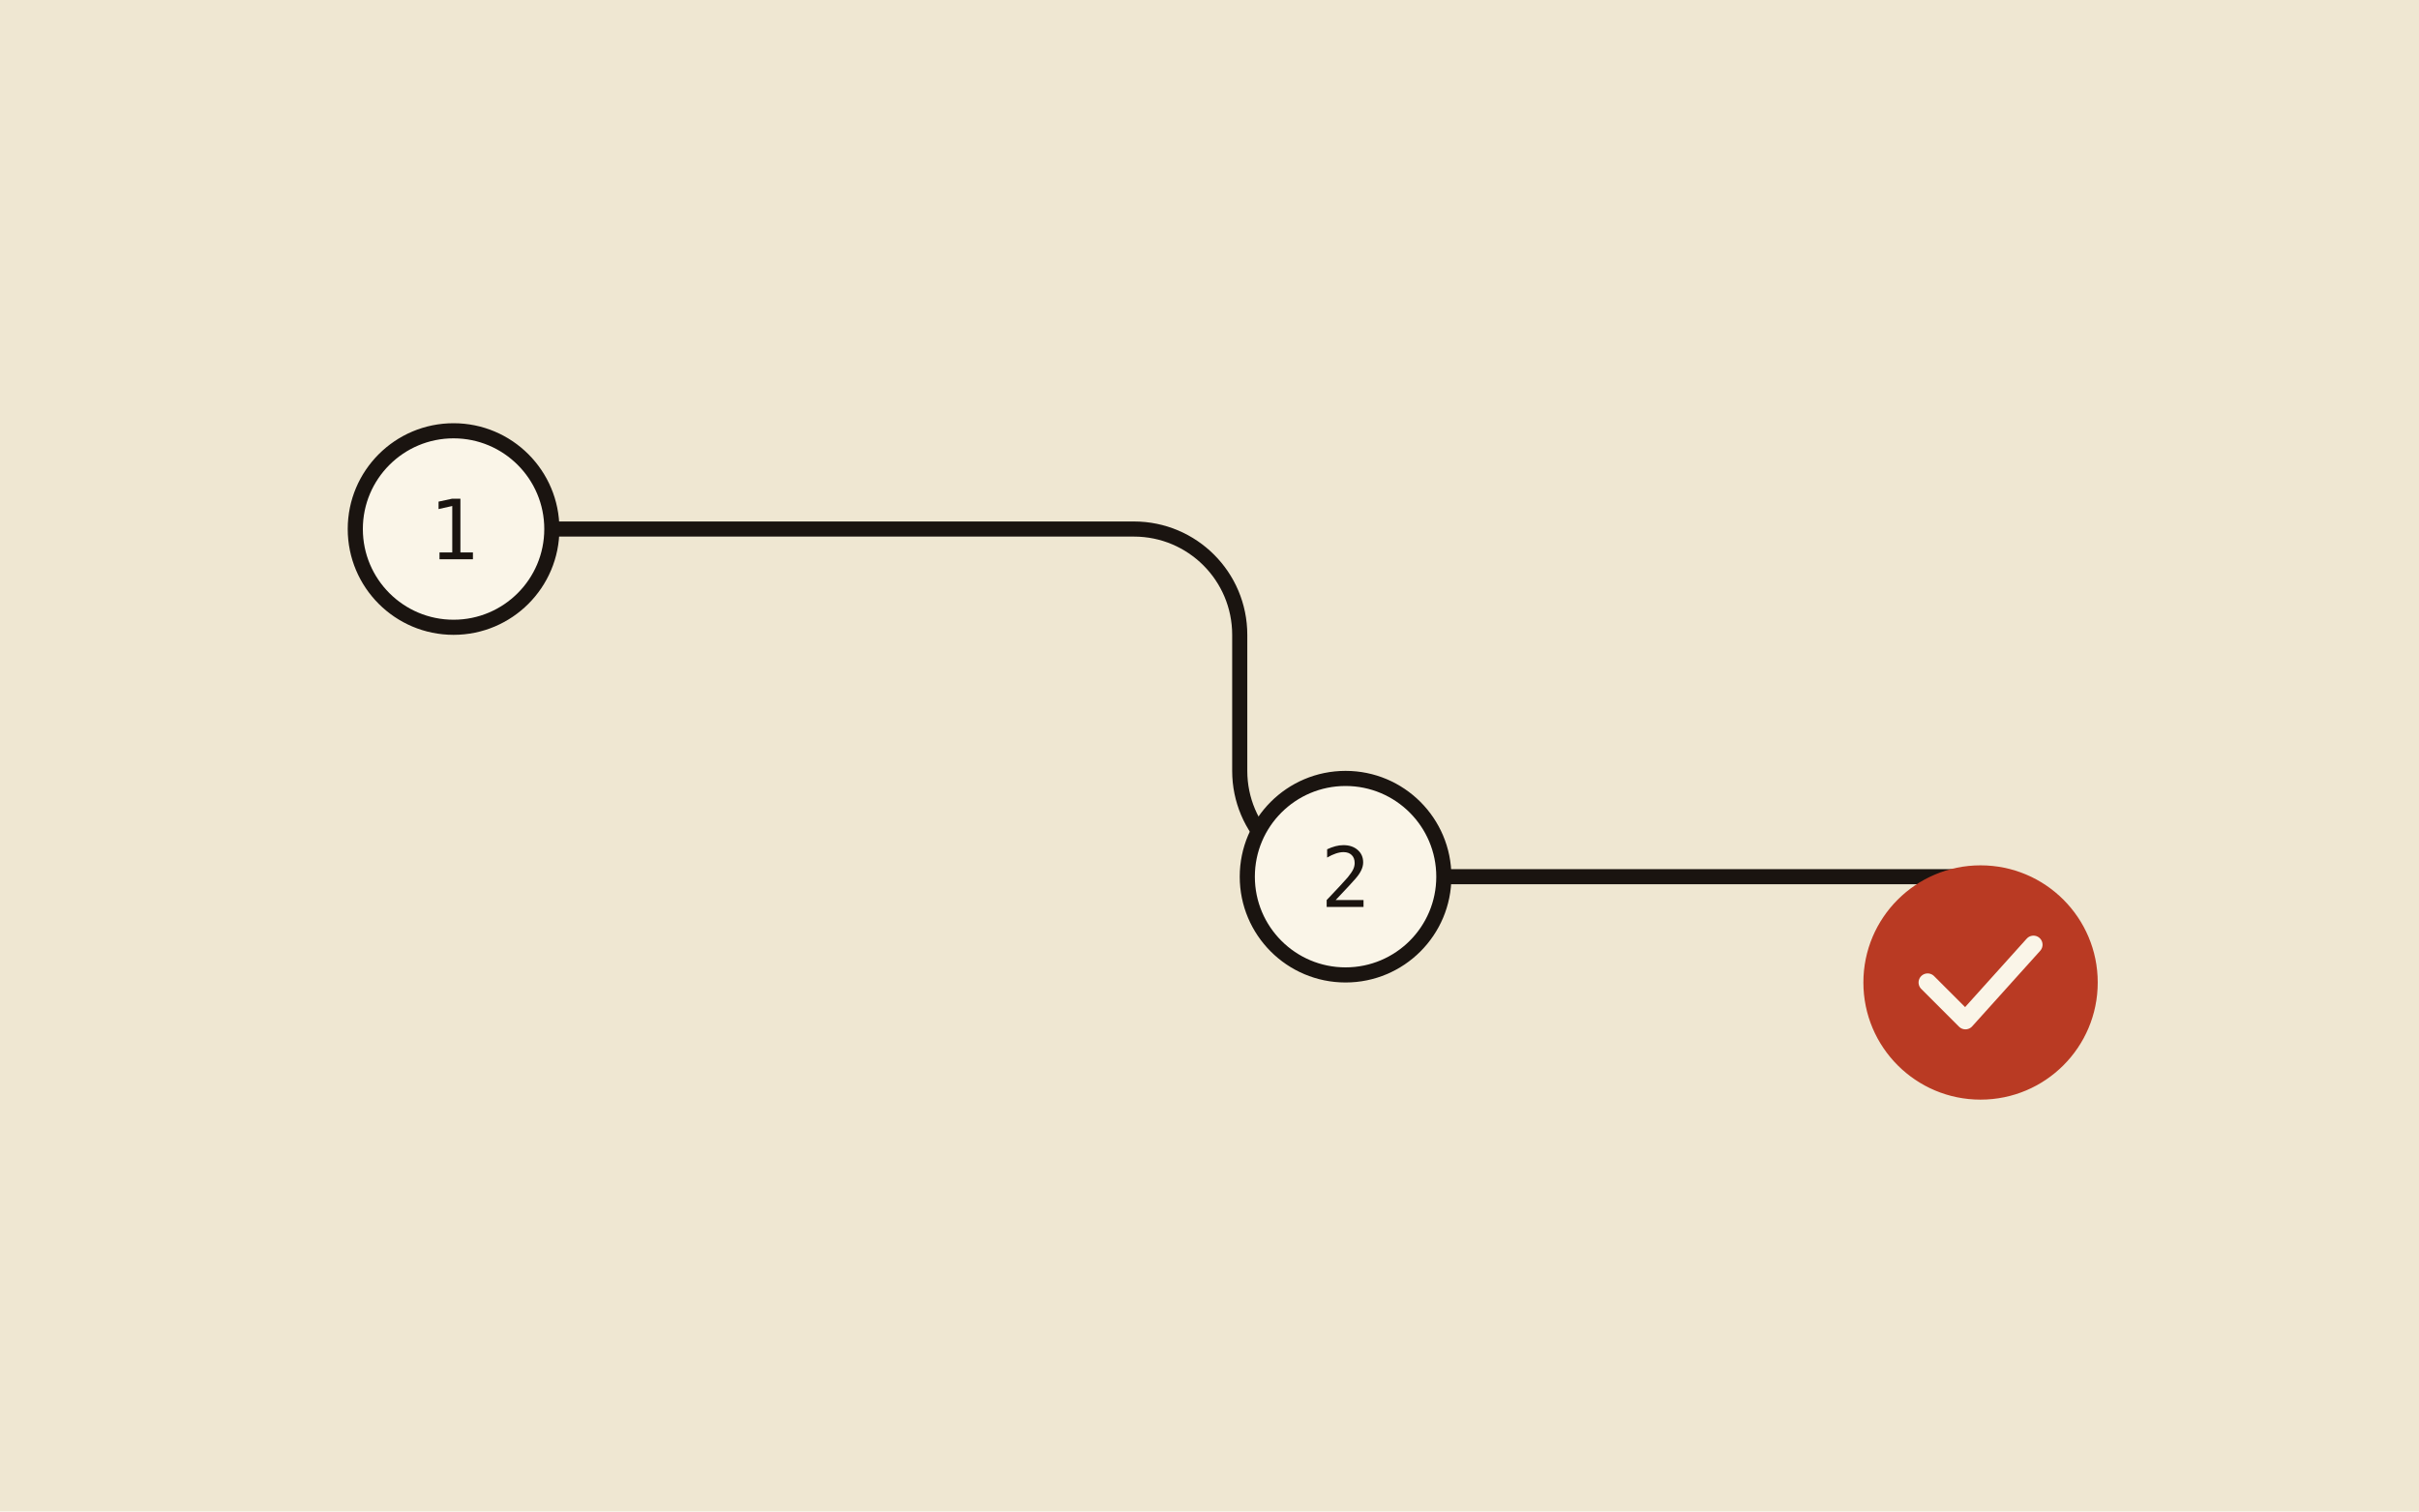
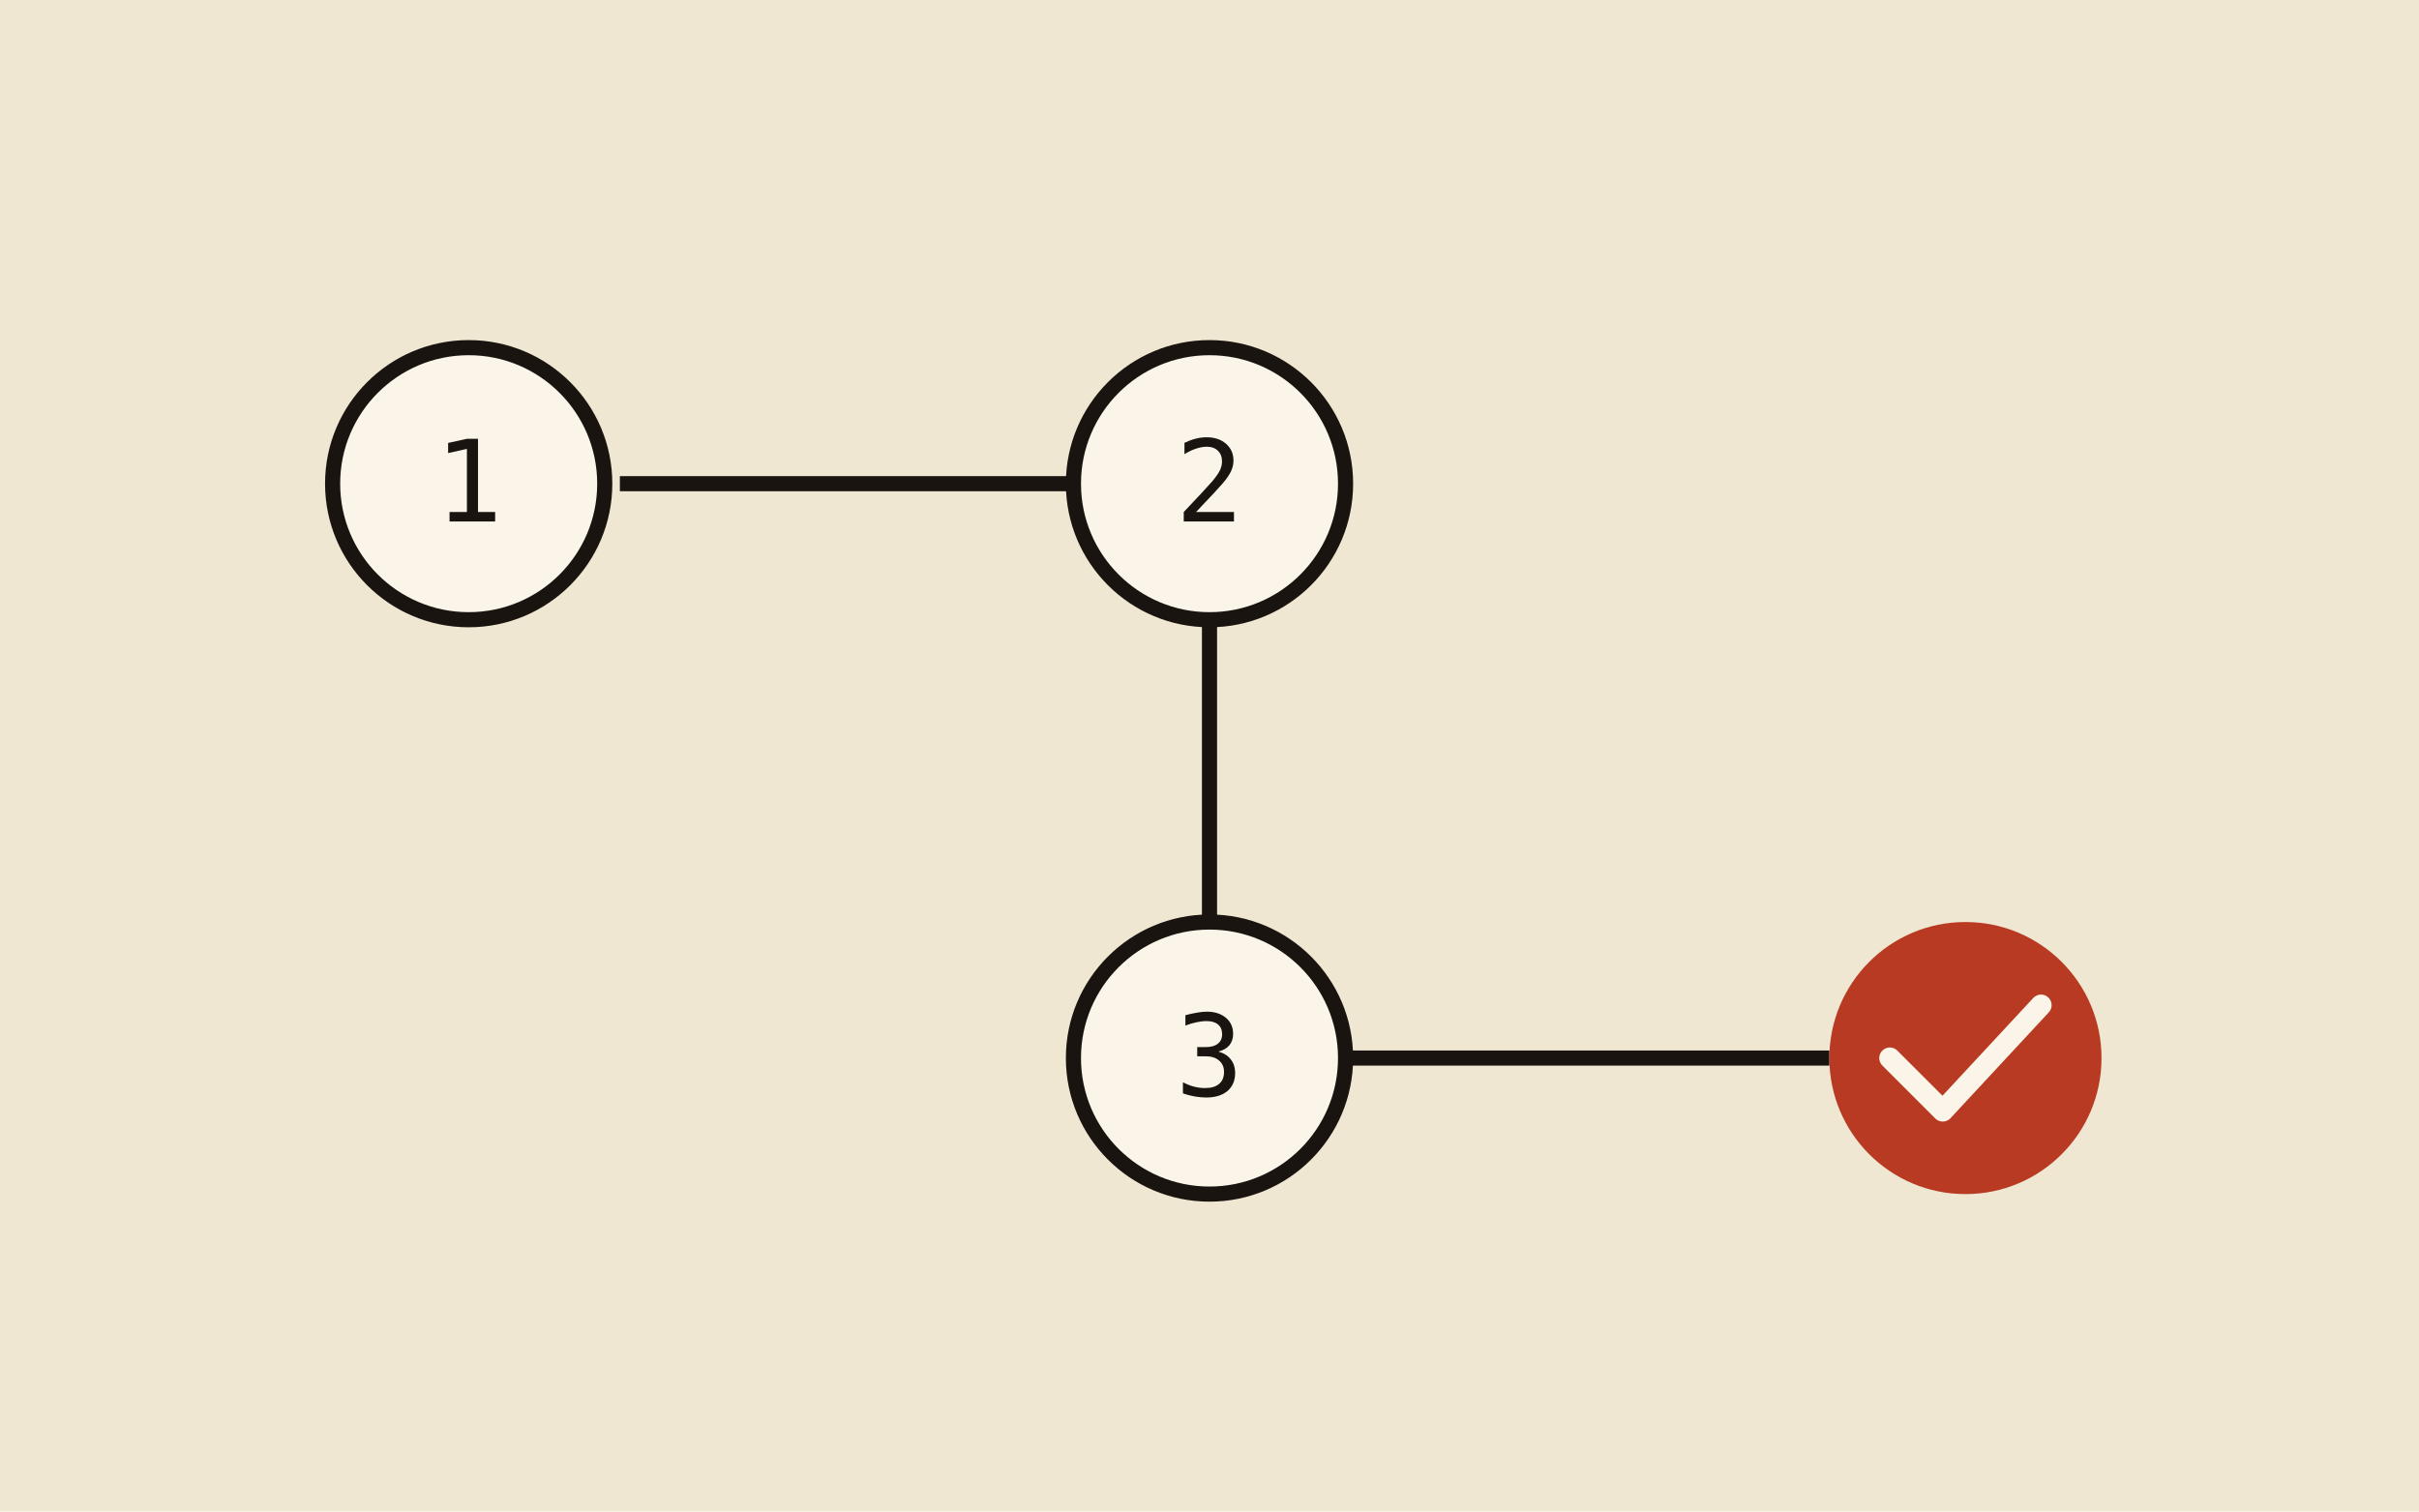
- <svg xmlns="http://www.w3.org/2000/svg" viewBox="0 0 320 200" role="img" aria-label="Illustration: a stepped onboarding path ending in a checkmark">
+ <svg xmlns="http://www.w3.org/2000/svg" viewBox="0 0 320 200" role="img" aria-label="Illustration: a numbered onboarding step flow ending in a completion check">
  <rect width="320" height="200" fill="#EFE7D2" />
-   <path d="M60 70 H150 a14 14 0 0 1 14 14 v18 a14 14 0 0 0 14 14 H262" fill="none" stroke="#1A1410" stroke-width="2" />
+   <path d="M82 64 H142 M160 82 V122 M178 140 H242" fill="none" stroke="#1A1410" stroke-width="2" />
  <g fill="#FAF5E8" stroke="#1A1410" stroke-width="2">
-     <circle cx="60" cy="70" r="13" />
-     <circle cx="178" cy="116" r="13" />
+     <circle cx="62" cy="64" r="18" />
+     <circle cx="160" cy="64" r="18" />
+     <circle cx="160" cy="140" r="18" />
  </g>
-   <text x="60" y="74" font-family="ui-monospace,monospace" font-size="11" fill="#1A1410" text-anchor="middle">1</text>
-   <text x="178" y="120" font-family="ui-monospace,monospace" font-size="11" fill="#1A1410" text-anchor="middle">2</text>
-   <circle cx="262" cy="130" r="15" fill="#B93A23" stroke="#B93A23" />
-   <path d="M255 130 l5 5 l9 -10" fill="none" stroke="#FAF5E8" stroke-width="2.4" stroke-linecap="round" stroke-linejoin="round" />
+   <g font-family="ui-monospace,monospace" font-size="15" fill="#1A1410" text-anchor="middle">
+     <text x="62" y="69">1</text>
+     <text x="160" y="69">2</text>
+     <text x="160" y="145">3</text>
+   </g>
+   <circle cx="260" cy="140" r="18" fill="#B93A23" />
+   <path d="M250 140 l7 7 l13 -14" fill="none" stroke="#FAF5E8" stroke-width="2.8" stroke-linecap="round" stroke-linejoin="round" />
</svg>
